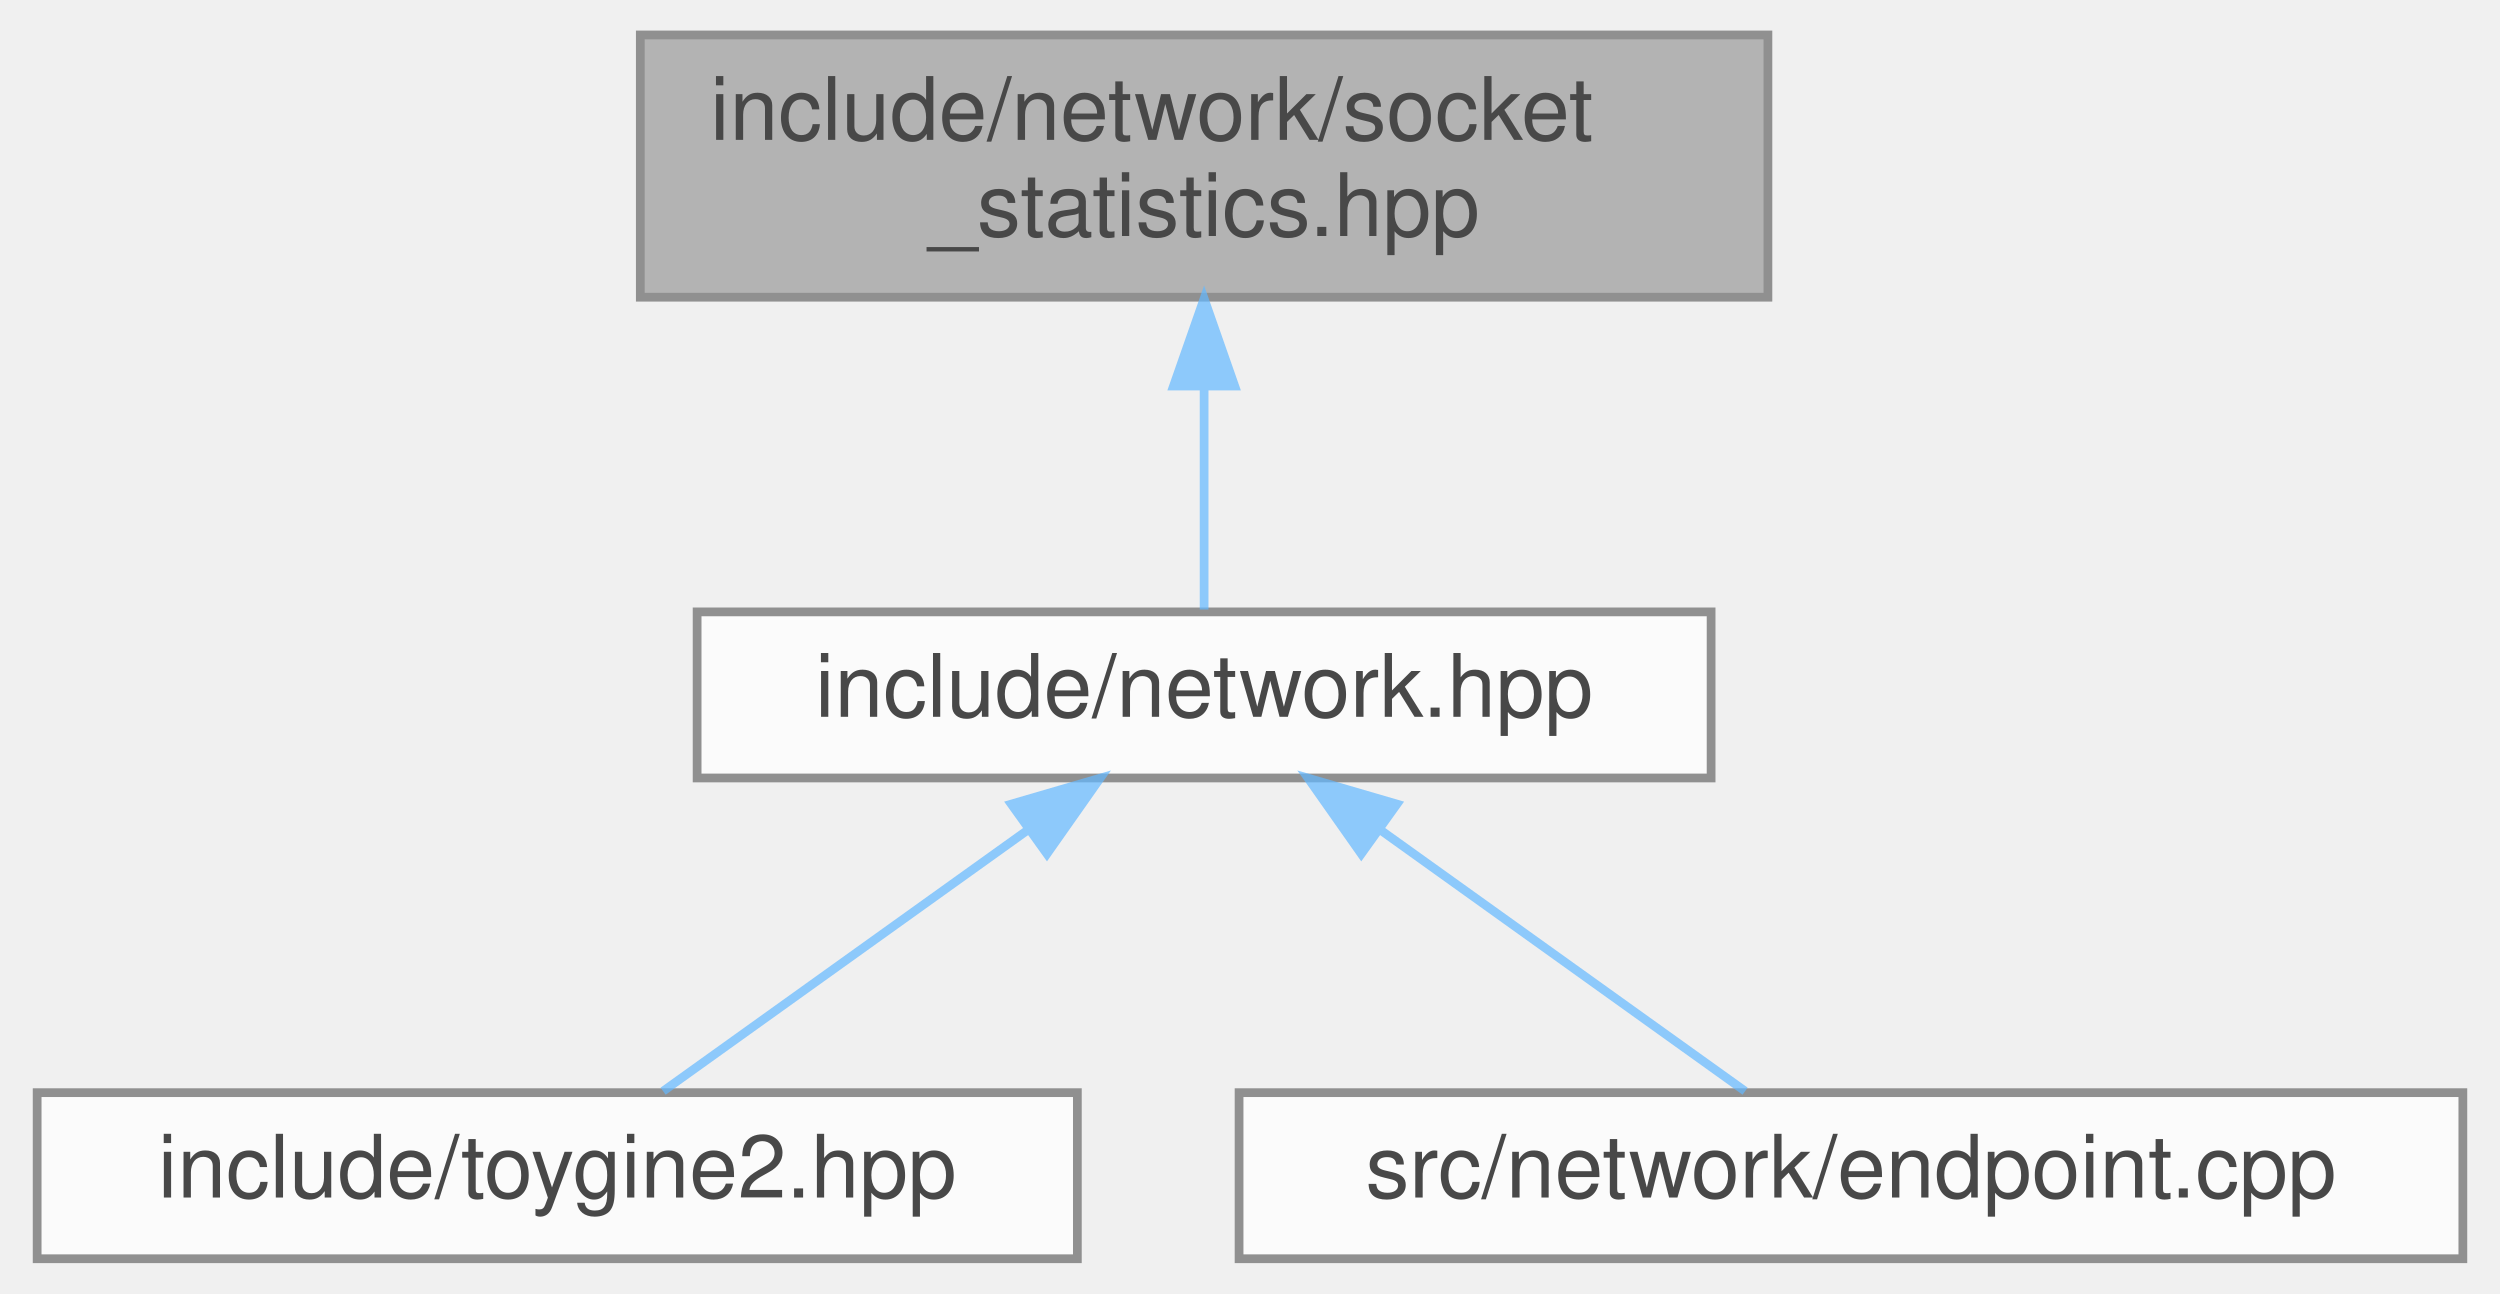
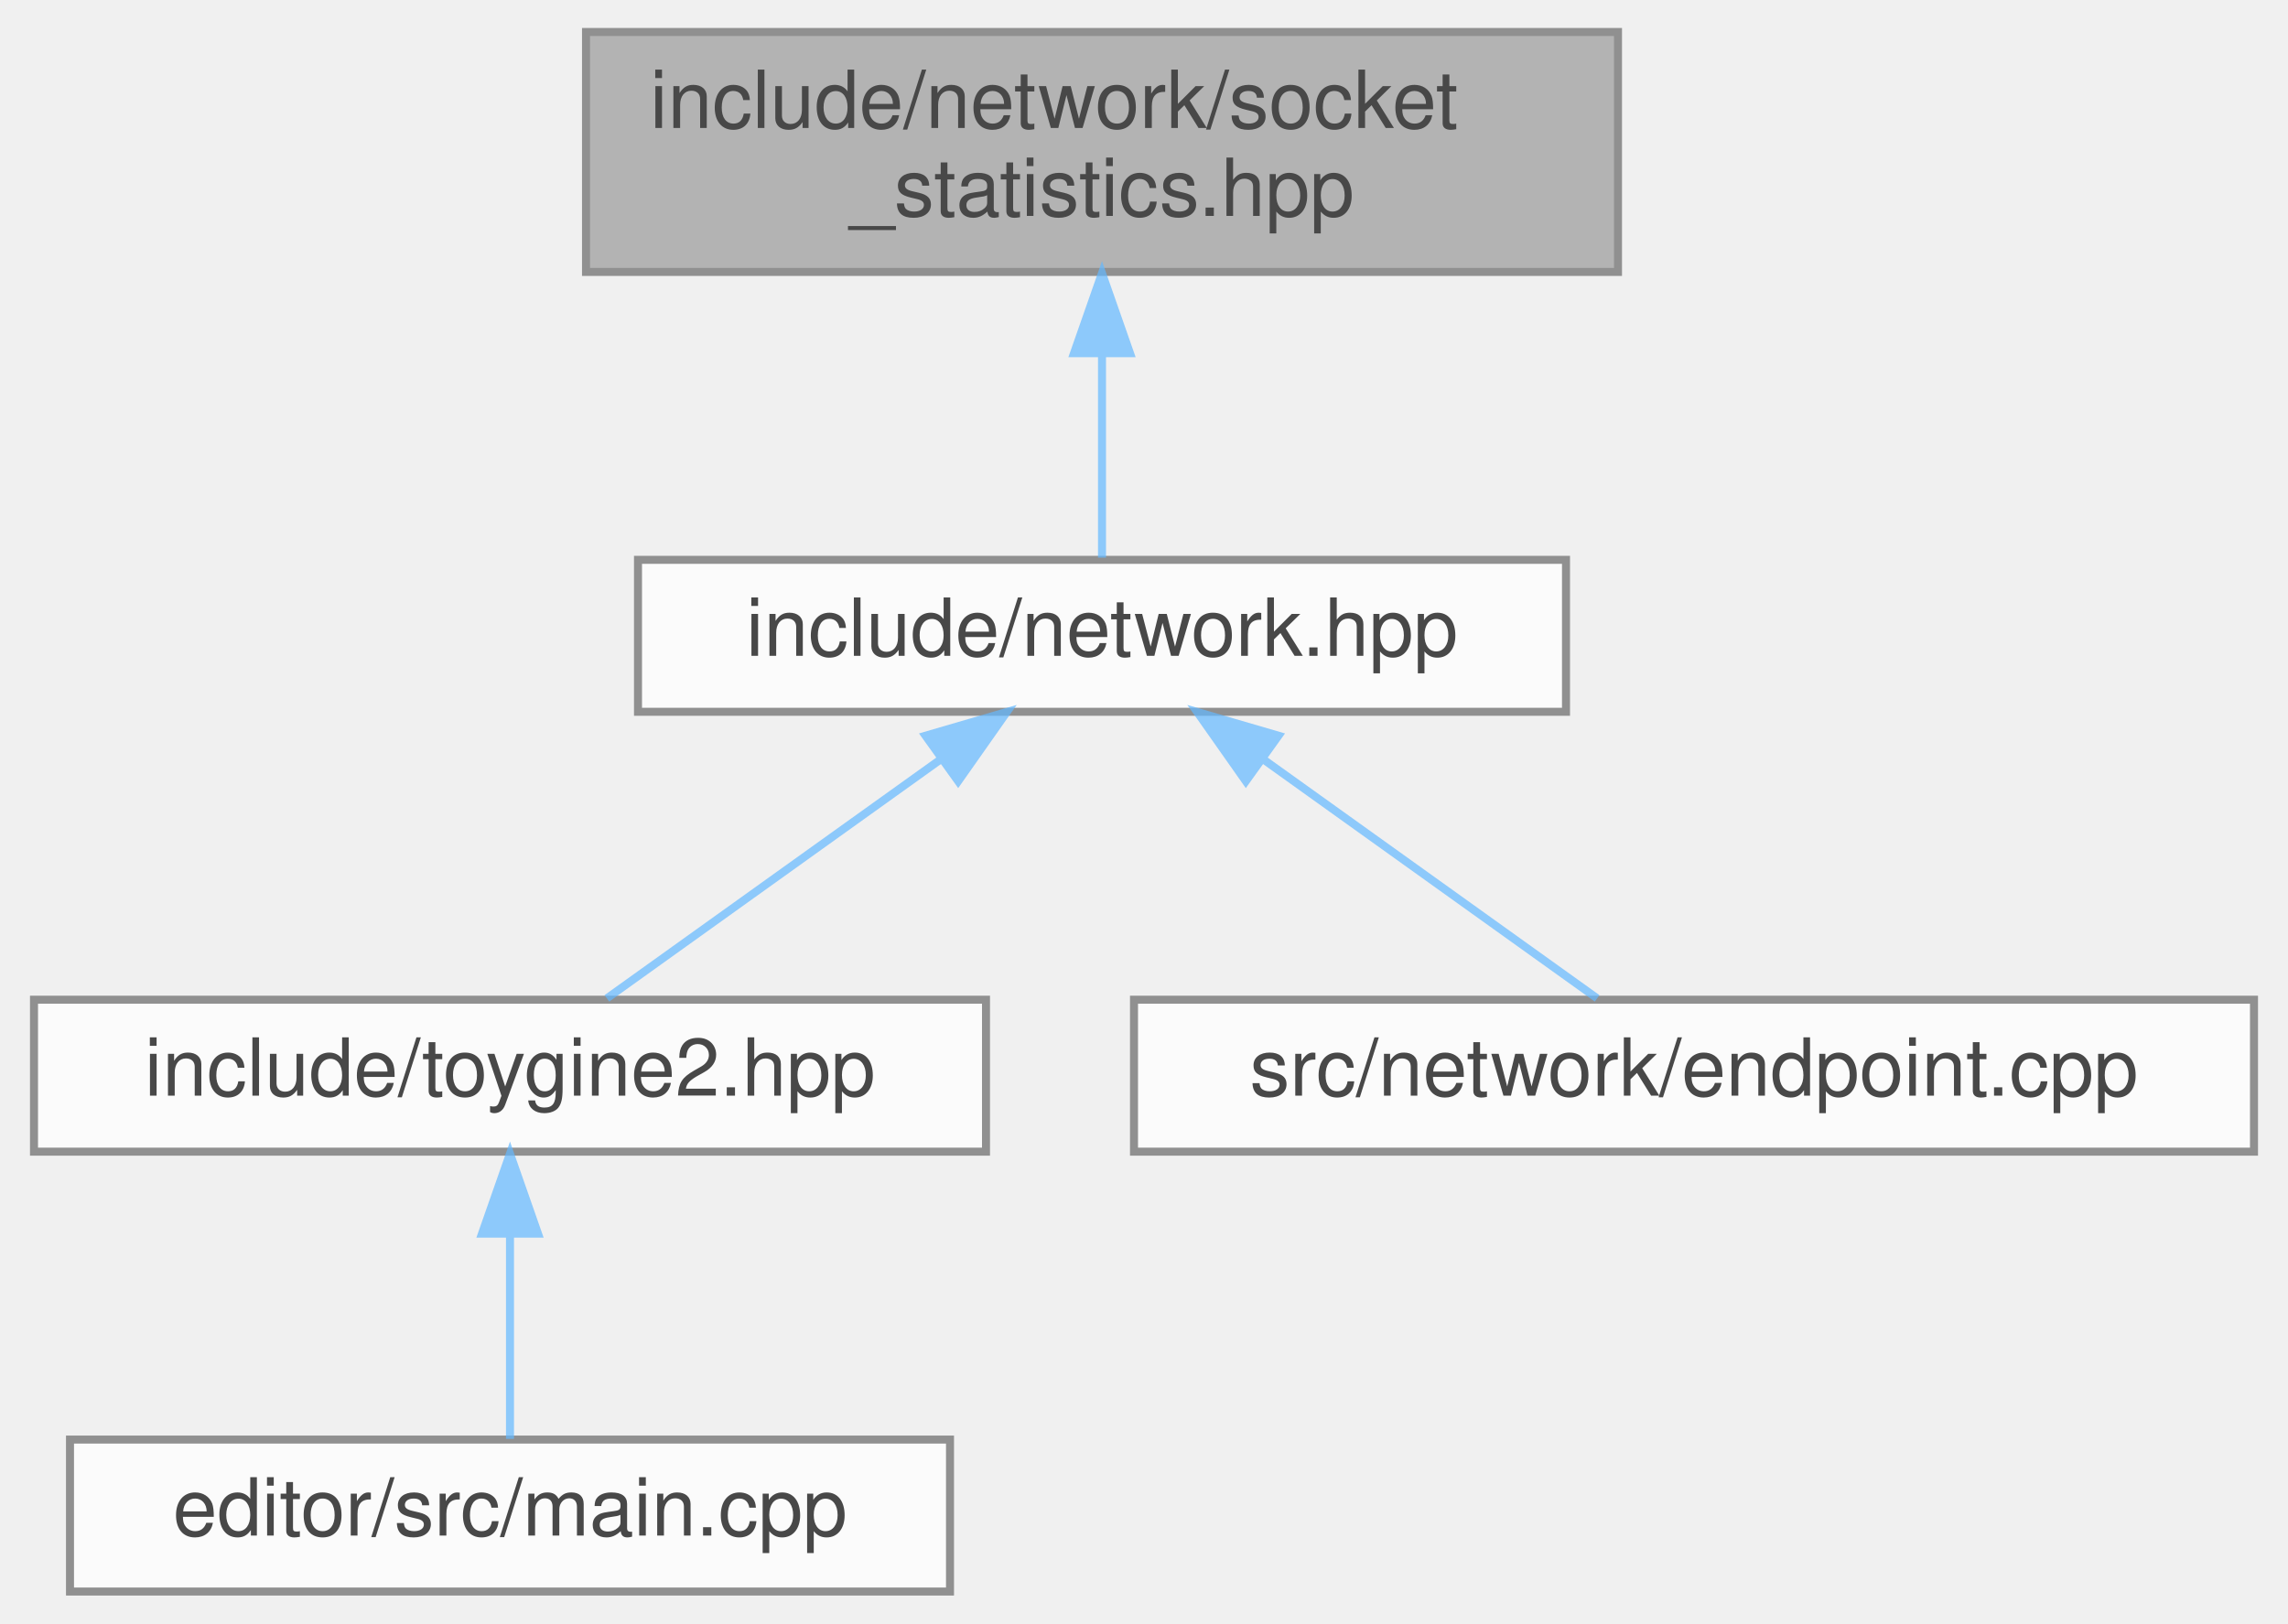
- <svg xmlns="http://www.w3.org/2000/svg" xmlns:xlink="http://www.w3.org/1999/xlink" width="286pt" height="148pt" viewBox="0.00 0.00 285.50 148.00">
+ <svg xmlns="http://www.w3.org/2000/svg" xmlns:xlink="http://www.w3.org/1999/xlink" width="286pt" height="203pt" viewBox="0.00 0.00 285.50 203.00">
  <svg id="main" version="1.1" xml:space="preserve">
    <style type="text/css">
.node, .edge {opacity: 0.7;}
.node.selected, .edge.selected {opacity: 1;}
.edge:hover path { stroke: red; }
.edge:hover polygon { stroke: red; fill: red; }
</style>
    <svg id="graph" class="graph">
-       <g id="graph0" class="graph" transform="scale(1 1) rotate(0) translate(4 144)">
+       <g id="graph0" class="graph" transform="scale(1 1) rotate(0) translate(4 199)">
        <g id="Node000001" class="node">
          <g id="a_Node000001">
            <a xlink:title="Socket traffic statistics: bytes sent and received.">
-               <polygon fill="#999999" stroke="#666666" points="198,-140 69,-140 69,-110 198,-110 198,-140" />
-               <text text-anchor="start" x="77" y="-128" font-family="Helvetica,sans-Serif" font-size="10.00">include/network/socket</text>
-               <text text-anchor="middle" x="133.5" y="-117" font-family="Helvetica,sans-Serif" font-size="10.00">_statistics.hpp</text>
+               <polygon fill="#999999" stroke="#666666" points="198,-195 69,-195 69,-165 198,-165 198,-195" />
+               <text text-anchor="start" x="77" y="-183" font-family="Helvetica,sans-Serif" font-size="10.00">include/network/socket</text>
+               <text text-anchor="middle" x="133.5" y="-172" font-family="Helvetica,sans-Serif" font-size="10.00">_statistics.hpp</text>
            </a>
          </g>
        </g>
        <g id="Node000002" class="node">
          <g id="a_Node000002">
            <a xlink:href="../../d6/d67/network_8hpp.html" target="_top" xlink:title="Umbrella header for the network module.">
-               <polygon fill="white" stroke="#666666" points="191.5,-74 75.5,-74 75.5,-55 191.5,-55 191.5,-74" />
-               <text text-anchor="middle" x="133.5" y="-62" font-family="Helvetica,sans-Serif" font-size="10.00">include/network.hpp</text>
+               <polygon fill="white" stroke="#666666" points="191.5,-129 75.5,-129 75.5,-110 191.5,-110 191.5,-129" />
+               <text text-anchor="middle" x="133.5" y="-117" font-family="Helvetica,sans-Serif" font-size="10.00">include/network.hpp</text>
            </a>
          </g>
        </g>
        <g id="edge1_Node000001_Node000002" class="edge">
          <g id="a_edge1_Node000001_Node000002">
            <a xlink:title=" ">
-               <path fill="none" stroke="#63b8ff" d="M133.5,-99.75C133.5,-90.72 133.5,-81.03 133.5,-74.27" />
-               <polygon fill="#63b8ff" stroke="#63b8ff" points="130,-99.84 133.5,-109.84 137,-99.84 130,-99.84" />
+               <path fill="none" stroke="#63b8ff" d="M133.5,-154.75C133.5,-145.72 133.5,-136.03 133.5,-129.27" />
+               <polygon fill="#63b8ff" stroke="#63b8ff" points="130,-154.84 133.5,-164.84 137,-154.84 130,-154.84" />
            </a>
          </g>
        </g>
        <g id="Node000003" class="node">
          <g id="a_Node000003">
            <a xlink:href="../../d8/d8c/toygine2_8hpp.html" target="_top" xlink:title="Main umbrella header for the engine.">
-               <polygon fill="white" stroke="#666666" points="119,-19 0,-19 0,0 119,0 119,-19" />
-               <text text-anchor="middle" x="59.5" y="-7" font-family="Helvetica,sans-Serif" font-size="10.00">include/toygine2.hpp</text>
+               <polygon fill="white" stroke="#666666" points="119,-74 0,-74 0,-55 119,-55 119,-74" />
+               <text text-anchor="middle" x="59.5" y="-62" font-family="Helvetica,sans-Serif" font-size="10.00">include/toygine2.hpp</text>
            </a>
          </g>
        </g>
        <g id="edge2_Node000002_Node000003" class="edge">
          <g id="a_edge2_Node000002_Node000003">
            <a xlink:title=" ">
-               <path fill="none" stroke="#63b8ff" d="M113.47,-49.15C100.09,-39.57 82.94,-27.29 71.61,-19.17" />
-               <polygon fill="#63b8ff" stroke="#63b8ff" points="111.44,-52.01 121.61,-54.98 115.52,-46.32 111.44,-52.01" />
+               <path fill="none" stroke="#63b8ff" d="M113.47,-104.15C100.09,-94.57 82.94,-82.29 71.61,-74.17" />
+               <polygon fill="#63b8ff" stroke="#63b8ff" points="111.44,-107.01 121.61,-109.98 115.52,-101.32 111.44,-107.01" />
+             </a>
+           </g>
+         </g>
+         <g id="Node000005" class="node">
+           <g id="a_Node000005">
+             <a xlink:href="../../d3/d80/endpoint_8cpp.html" target="_top" xlink:title="Definitions for the toy::network::Endpoint destructor declared in network/endpoint....">
+               <polygon fill="white" stroke="#666666" points="277.5,-74 137.5,-74 137.5,-55 277.5,-55 277.5,-74" />
+               <text text-anchor="middle" x="207.5" y="-62" font-family="Helvetica,sans-Serif" font-size="10.00">src/network/endpoint.cpp</text>
+             </a>
+           </g>
+         </g>
+         <g id="edge4_Node000002_Node000005" class="edge">
+           <g id="a_edge4_Node000002_Node000005">
+             <a xlink:title=" ">
+               <path fill="none" stroke="#63b8ff" d="M153.53,-104.15C166.91,-94.57 184.06,-82.29 195.39,-74.17" />
+               <polygon fill="#63b8ff" stroke="#63b8ff" points="151.48,-101.32 145.39,-109.98 155.56,-107.01 151.48,-101.32" />
            </a>
          </g>
        </g>
        <g id="Node000004" class="node">
          <g id="a_Node000004">
-             <a xlink:href="../../d3/d80/endpoint_8cpp.html" target="_top" xlink:title="Definitions for the toy::network::Endpoint destructor declared in network/endpoint....">
-               <polygon fill="white" stroke="#666666" points="277.5,-19 137.5,-19 137.5,0 277.5,0 277.5,-19" />
-               <text text-anchor="middle" x="207.5" y="-7" font-family="Helvetica,sans-Serif" font-size="10.00">src/network/endpoint.cpp</text>
+             <a xlink:href="../../df/d0a/main_8cpp.html" target="_top" xlink:title="Entry point of the Qt-based ToyGine 2 editor.">
+               <polygon fill="white" stroke="#666666" points="114.5,-19 4.5,-19 4.5,0 114.5,0 114.5,-19" />
+               <text text-anchor="middle" x="59.5" y="-7" font-family="Helvetica,sans-Serif" font-size="10.00">editor/src/main.cpp</text>
            </a>
          </g>
        </g>
-         <g id="edge3_Node000002_Node000004" class="edge">
-           <g id="a_edge3_Node000002_Node000004">
+         <g id="edge3_Node000003_Node000004" class="edge">
+           <g id="a_edge3_Node000003_Node000004">
            <a xlink:title=" ">
-               <path fill="none" stroke="#63b8ff" d="M153.53,-49.15C166.91,-39.57 184.06,-27.29 195.39,-19.17" />
-               <polygon fill="#63b8ff" stroke="#63b8ff" points="151.48,-46.32 145.39,-54.98 155.56,-52.01 151.48,-46.32" />
+               <path fill="none" stroke="#63b8ff" d="M59.5,-44.66C59.5,-35.93 59.5,-25.99 59.5,-19.09" />
+               <polygon fill="#63b8ff" stroke="#63b8ff" points="56,-44.75 59.5,-54.75 63,-44.75 56,-44.75" />
            </a>
          </g>
        </g>
      </g>
    </svg>
  </svg>
  <style type="text/css">

[data-mouse-over-selected='false'] { opacity: 0.7; }
[data-mouse-over-selected='true']  { opacity: 1.0; }

</style>
</svg>
